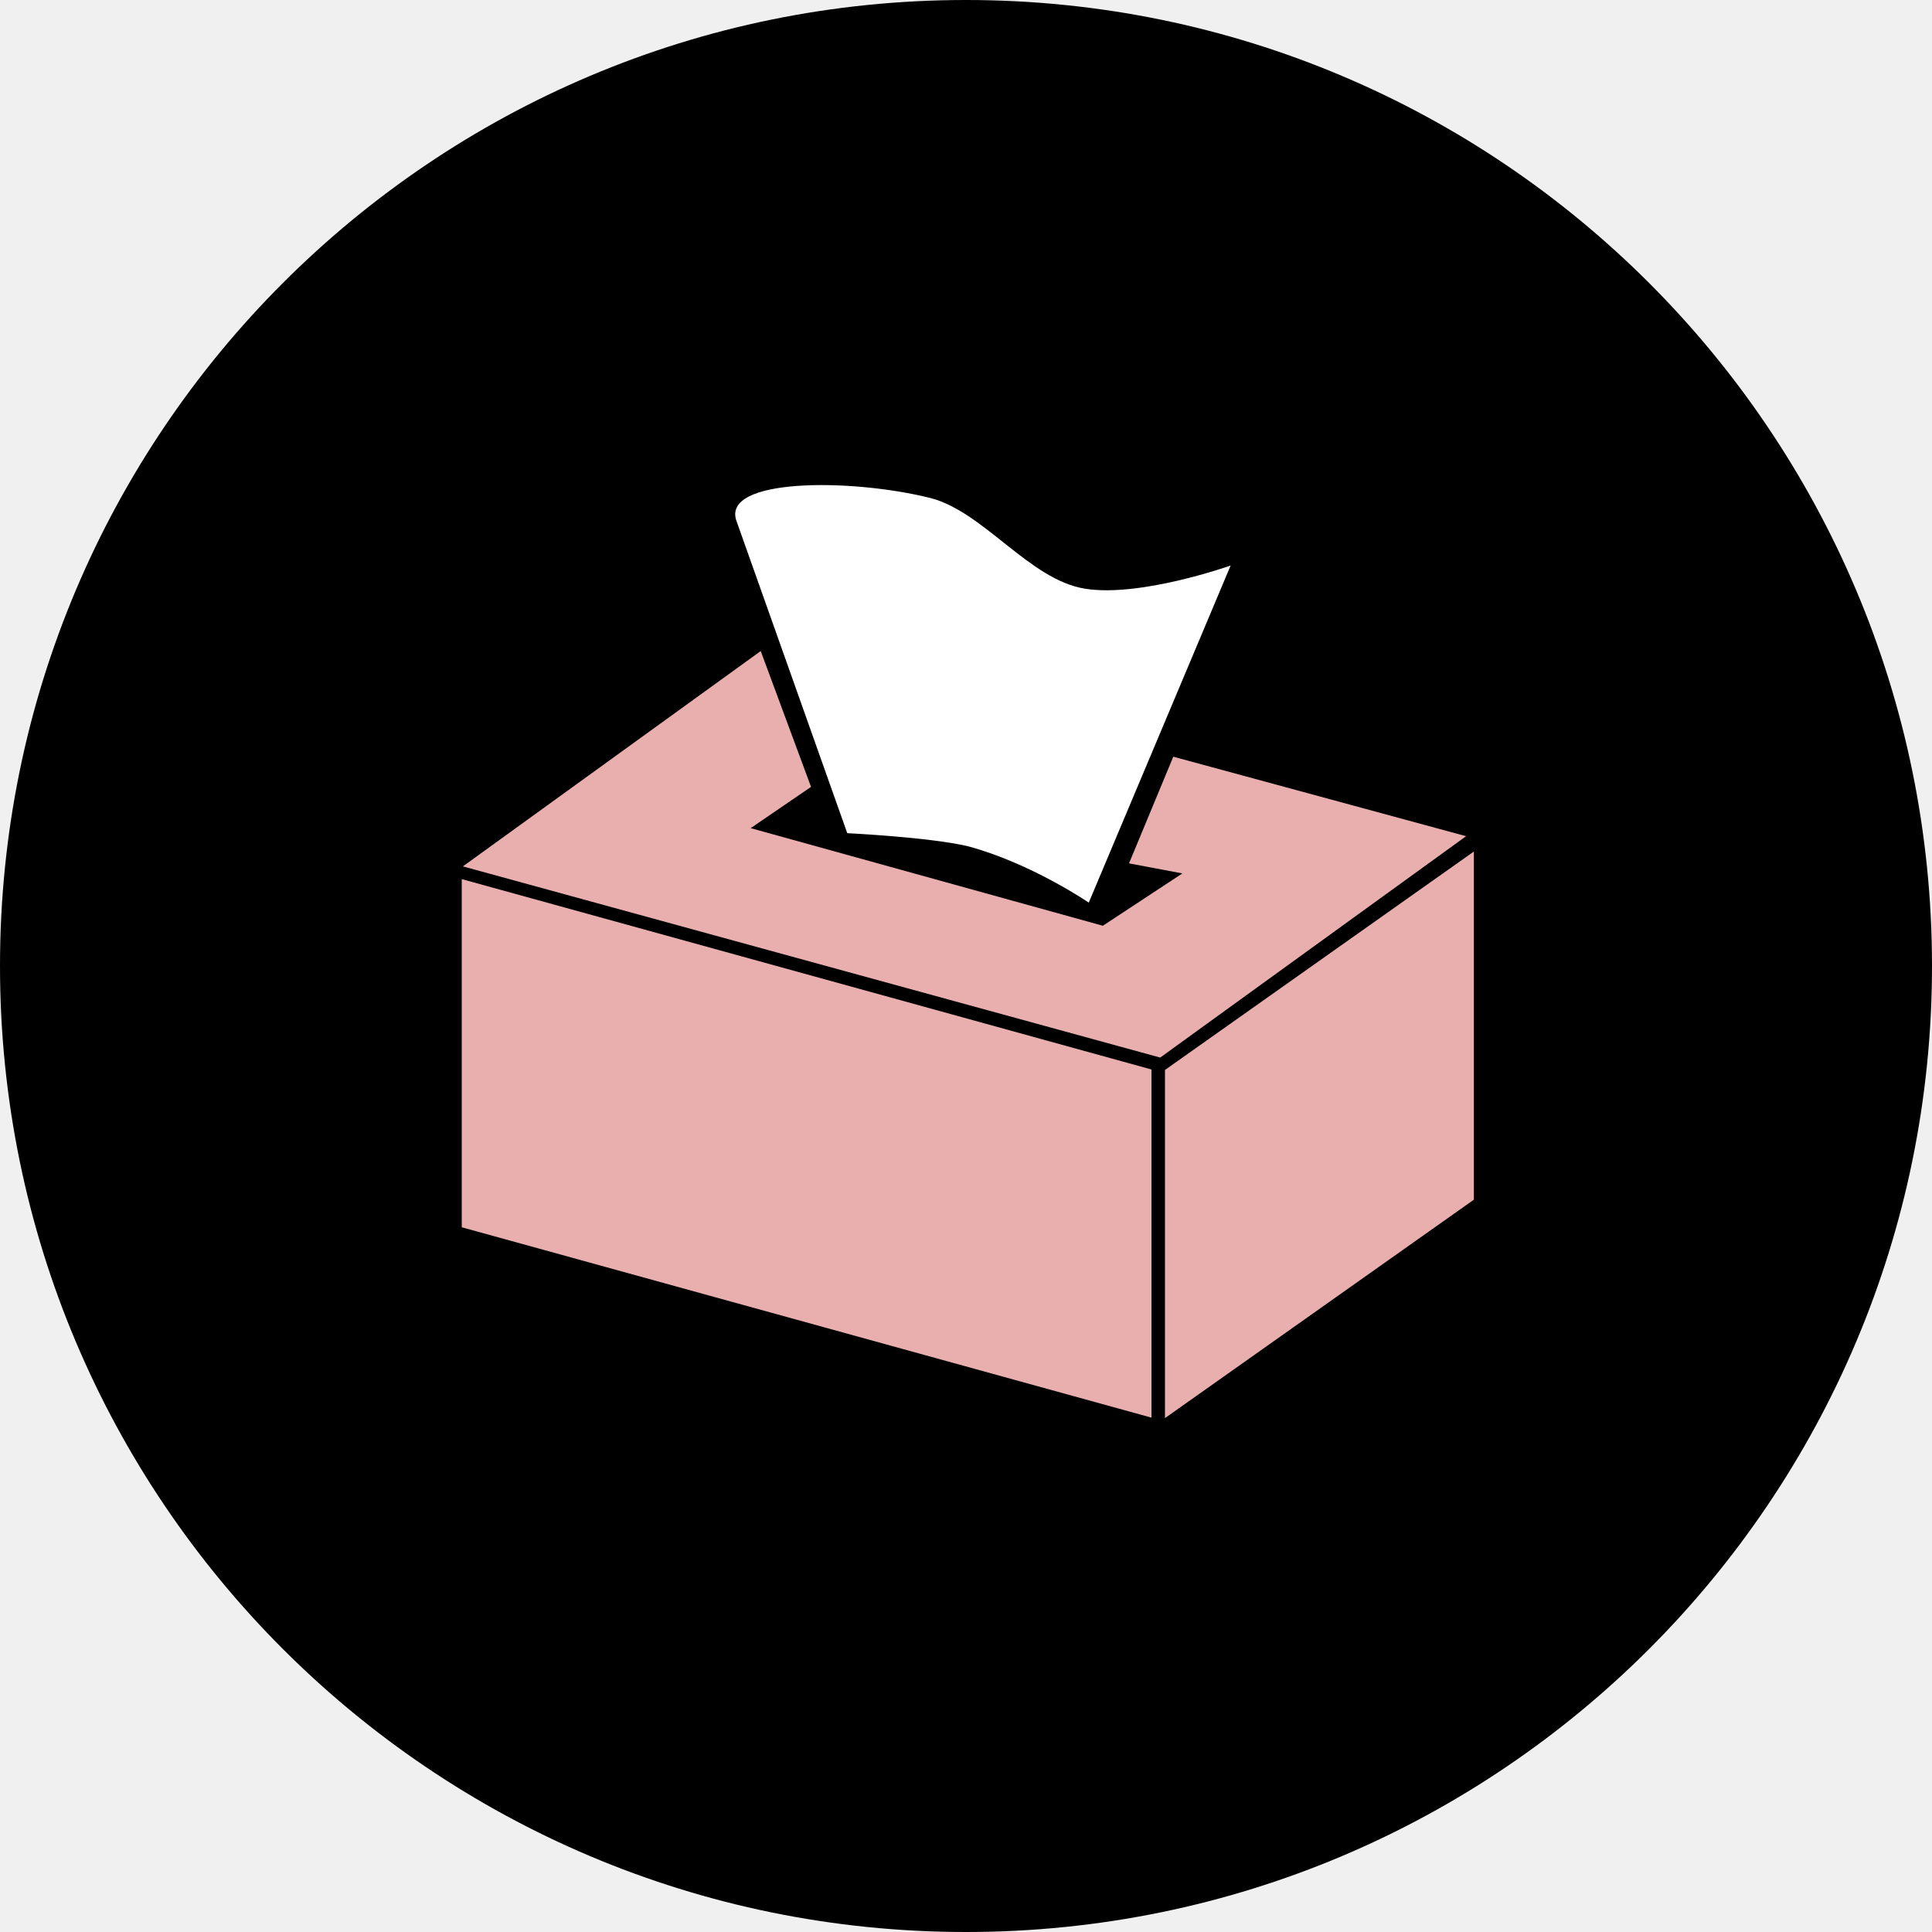
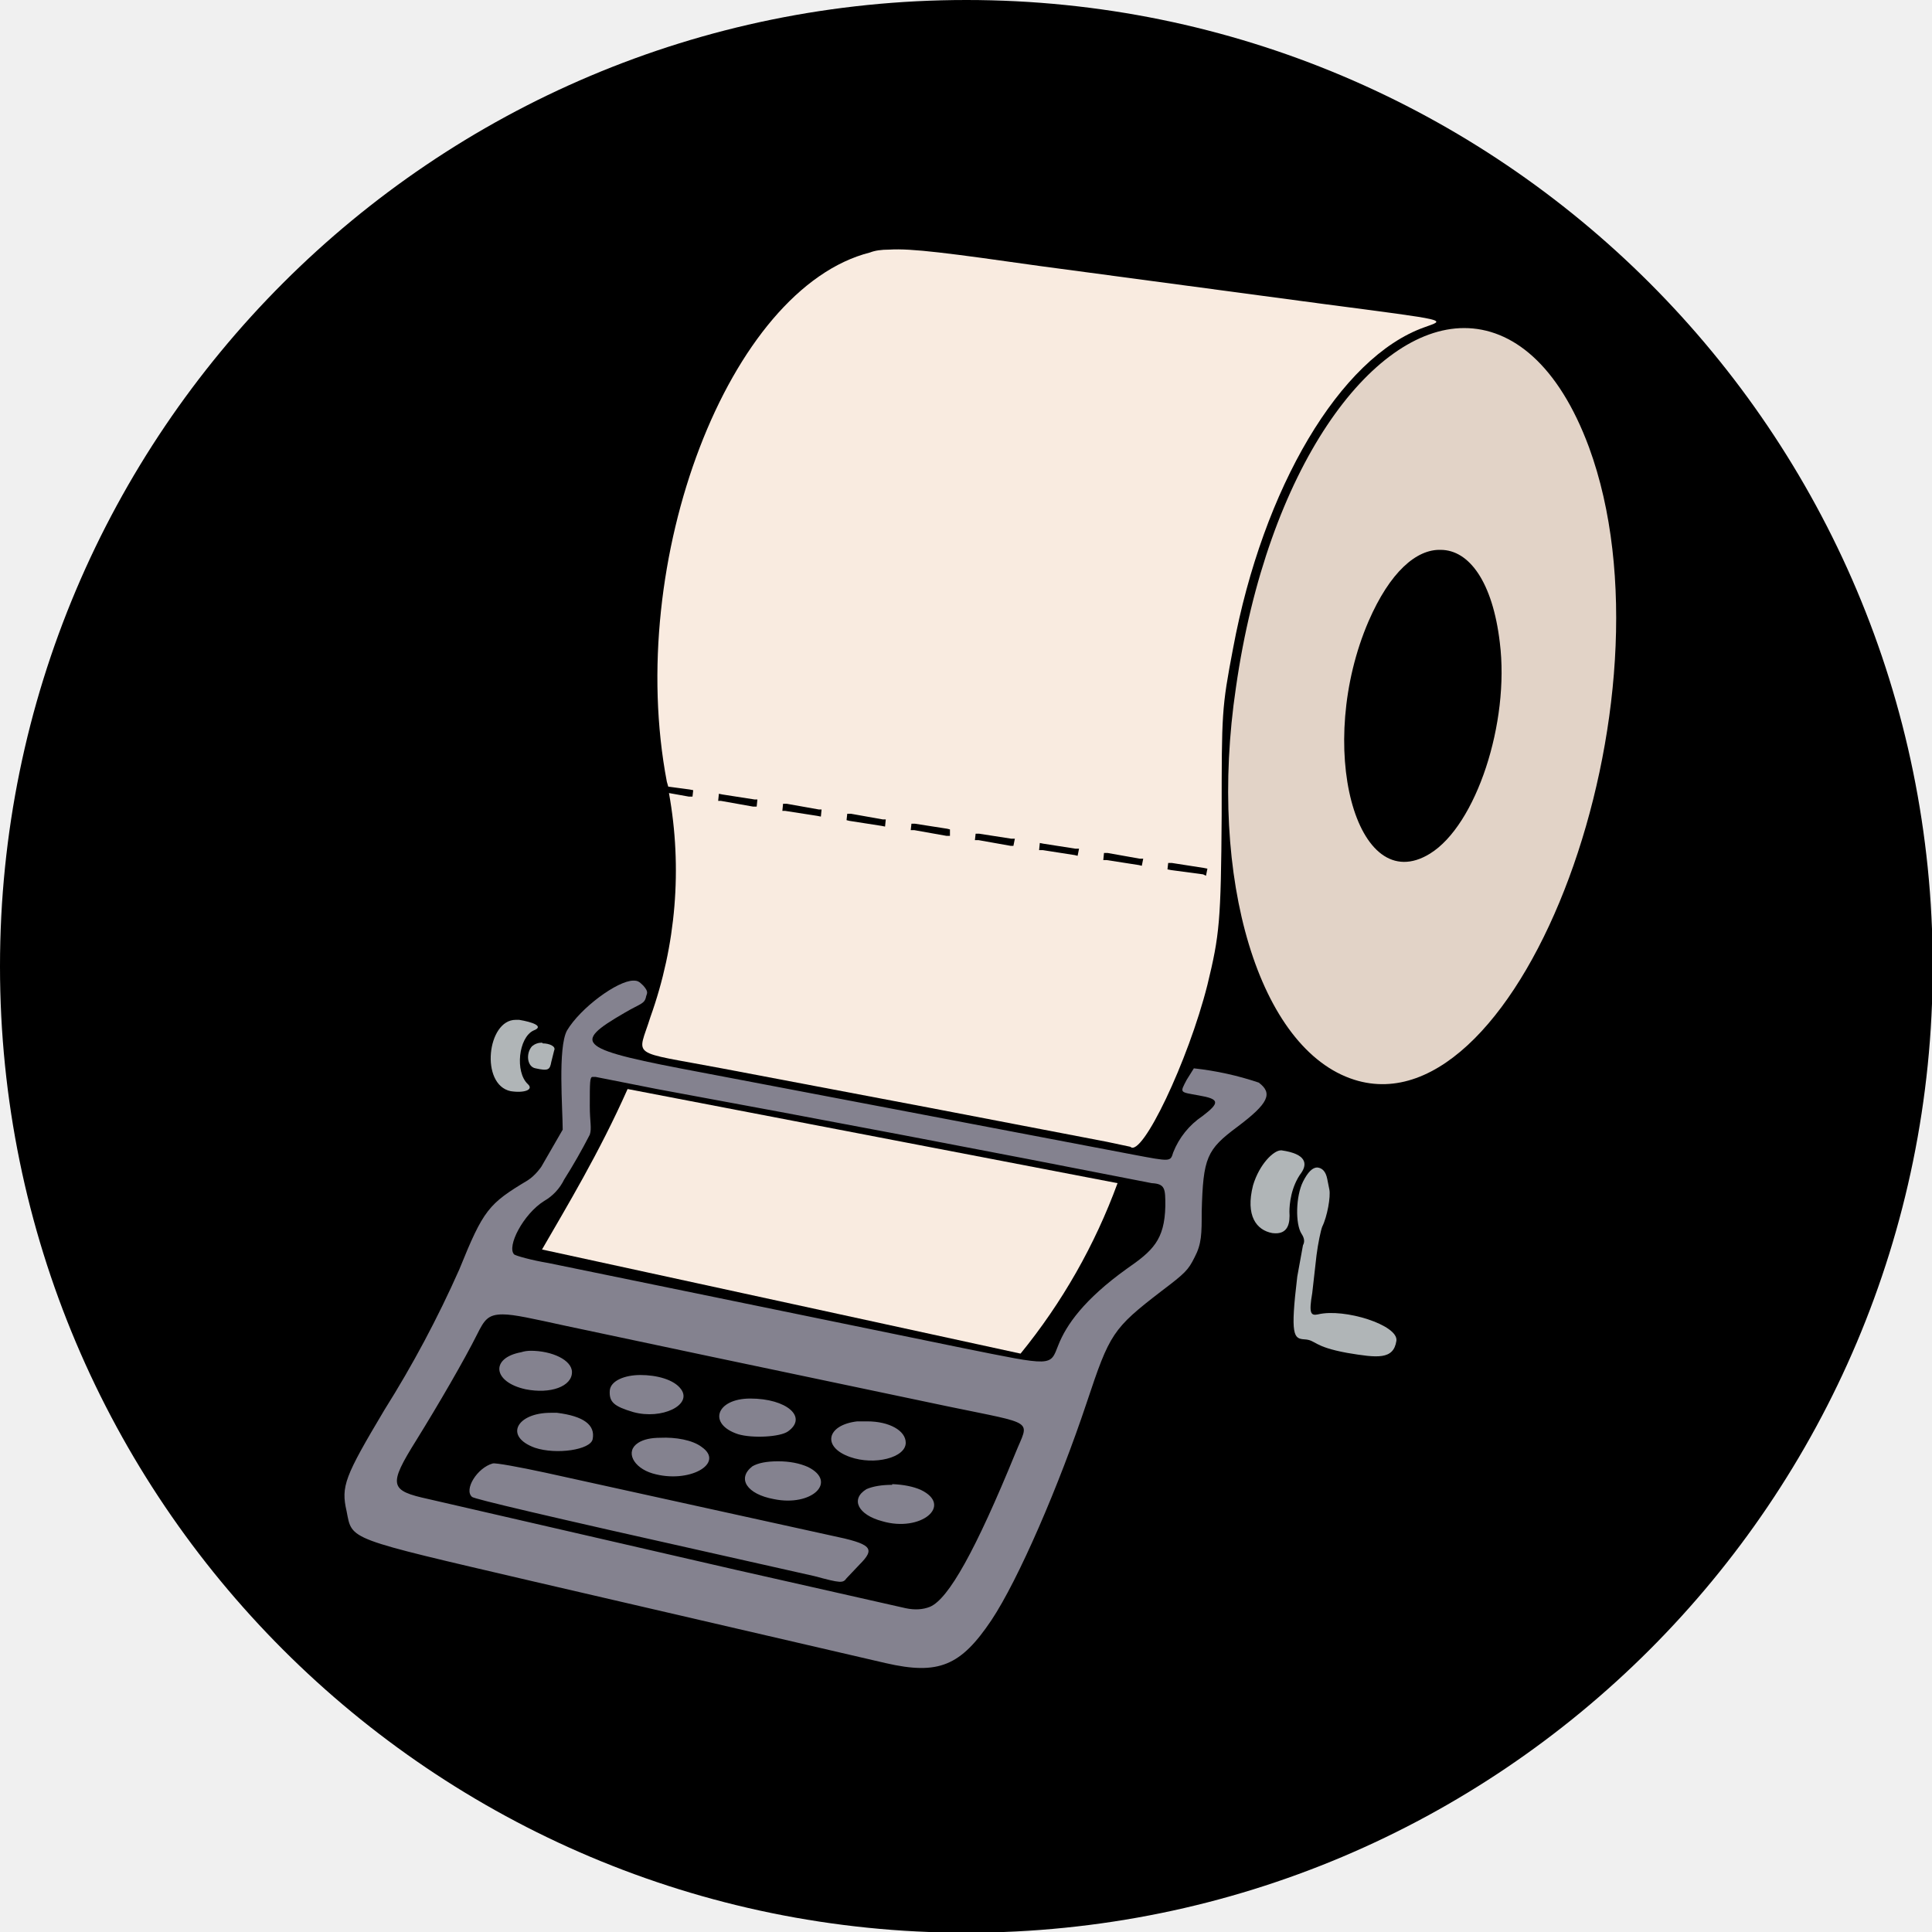
- <svg xmlns="http://www.w3.org/2000/svg" viewBox="0 0 192 192">
-   <circle cx="96" cy="96" r="96" />
-   <rect width="71.1" height="34.6" x="47.6" y="74.7" fill="#e9afaf" ry="0" transform="scale(.96405 1)skewY(14.9)" />
-   <rect width="37.6" height="34.6" x="141.8" y="188.2" fill="#e9afaf" ry="0" transform="scale(.816451 1)skewY(-30)" />
-   <path fill="#e9afaf" d="M75.6 64.7 46 86.1l69.3 19 30.4-22-29.1-7.9-4.4 10.6 5.3 1-7.9 5.2-35-9.7 6-4.1z" />
-   <path fill="#fff" d="M84.2 82.8s8.2.4 12 1.3c6.3 1.7 12 5.6 12 5.6l14.1-33.5s-9 3.2-14.5 2.3-10-7.6-15.3-9c-8-2-20.9-2-19.3 2.3z" />
+ <svg xmlns="http://www.w3.org/2000/svg" width="1024" height="1024" viewBox="0 0 270.9 270.9">
+   <circle cx="135.5" cy="135.5" r="135.5" />
+   <path fill="#b0b5b7" d="M184.7 163.7q-1 0-2 2c-1 2-1.1 5.9-.2 7.3q.6.9.2 1.6l-.8 4.4c-1 8.3-.5 8.7 1 8.8 1.7.1 1.1 1 6 1.9 4.2.7 6.5 1 6.9-1.7.3-2.2-7.3-4.6-11-3.7-1 .2-1.3-.1-.8-3l.6-5.3c.2-1.6.6-3.5.8-4 .7-1.4 1.2-4.2 1-5.2l-.3-1.5q-.3-1.5-1.4-1.6m-5.1-2.4c-1 0-3 1.9-3.9 4.9-1.1 4.3.5 6.3 2.7 6.7 2.3.3 2.5-1.5 2.4-3 0-1 .2-3.5 1.7-5.5.8-1.2.7-2.6-2.8-3.1M76 146.2q-.8 0-1.4.5c-.9 1-.7 2.9.5 3.1 1.8.4 2 .2 2.2-.9l.4-1.6c.3-.6-.7-1-1.6-1" />
+   <path fill="#b0b5b7" d="M72.3 143c-4 0-5 9.1-.7 10 1.9.3 3.3-.2 2.4-1-1.8-1.7-1.3-6.5.8-7.5 1.6-.6-.2-1.2-2-1.5z" />
+   <path fill="#e2d3c7" d="M205.3 46c-13 0-27.6 19.6-32 50.4-4 26.9 3.3 50.8 16.6 55 23.4 7.4 45.9-53.3 32.9-88.7C218.5 51.1 212 46 205.3 46M202 77.1c4 0 7.3 4.5 8.3 13 1.4 11.2-3.3 25.6-9.8 29.6-10.4 6.4-16.1-15.2-8.6-32.6 3-6.9 6.7-10.1 10.1-10" />
+   <path fill="#f9ebe0" d="M124.7 35q-1.7 0-2.7.4c-19.8 5-34.4 43.2-28.5 74.2l.2.7 3 .4.5.1-.1.9h-.5l-2.8-.5a61 61 0 0 1-2.6 31.4c-1.8 5.8-3.2 4.7 10 7.2l29 5.5 25 4.8 3.3.7c1.6 1.6 8.1-12 10.8-22.7 1.7-7 1.9-8.9 2-23.8 0-14.4 0-15 1.6-23.4 4.2-22.5 15-40.8 26.8-45 3-1.1 4-.9-14.3-3.3l-39.6-5.3c-12.7-1.8-18-2.5-21.1-2.3m-23.9 76.3.5.1 4.5.7h.4l-.1 1h-.5l-4.5-.8h-.4zm9 1.4h.5l4.5.8h.4l-.1 1-.5-.1-4.5-.7h-.4zm9 1.4h.5l4.5.8h.4l-.1 1-.5-.1-4.5-.7-.4-.1zm9 1.4h.5l4.5.7.4.1v.9h-.5l-4.5-.8h-.5zm9 1.4h.5l4.5.7h.5l-.2 1h-.4l-4.5-.8h-.5zm9 1.3.5.1 4.5.7h.5l-.2 1-.4-.1-4.5-.7h-.5zm9 1.4h.5l4.5.8h.5l-.2 1-.4-.1-4.5-.7h-.5zm9 1.4h.5l4.5.7.5.1-.2 1-.4-.2-4.5-.6-.5-.1zM88 152.7c-4 9-8.6 16.6-12 22.5l67.1 14.6a83 83 0 0 0 13.6-23.9z" />
+   <path fill="#84828f" d="M90.2 138.2c-.6-.6-.8-.7-1.4-.7-2.2 0-7.4 3.8-9.3 7-1.3 2.4-.6 11-.6 13.9l-3 5.2s-.8 1.2-1.9 1.9c-5.5 3.3-6.2 4.1-9.6 12.5a155 155 0 0 1-10.5 19.7c-5.6 9.4-6.1 10.7-5.3 14.2.8 4.1-.1 3.7 26 9.8l49.6 11.5c7.4 1.7 10.5.4 14.8-6 3.8-5.7 9.5-18.9 13.4-30.6 3.2-9.6 3.6-10.3 10.5-15.6 3.3-2.5 3.7-2.9 4.6-4.7 1-1.9 1-3.3 1-6.4.2-7.6.7-8.7 5-11.9 4.4-3.3 5-4.7 3-6.2a43 43 0 0 0-9.1-2l-1 1.6c-1 1.9-1 1.7 1.7 2.2 2.9.5 3 1 .5 2.9a11 11 0 0 0-4.1 5.1c-.4 1.3-.3 1.3-5.6.3l-60.4-11.5c-17.6-3.3-18.5-4-10.9-8.4 2.2-1.3 2.8-1.2 3-2.3.1-.4.4-.6-.4-1.5m-7 12.8h.3l8.6 1.7a5979 5979 0 0 1 69.4 13.2c1.9.1 1.9.8 1.9 3.2-.1 4.8-1.8 6.3-5.4 8.8-6 4.3-8.5 7.9-9.6 10.7-1.2 3-.6 3-13.5.4l-58-11.9c-2.4-.4-4.5-1-4.8-1.2-1.1-1.1 1.3-5.7 4.2-7.5a7 7 0 0 0 2.8-3q1.9-3 3.6-6.3c.3-.9 0-1.8 0-4 0-3.4 0-4.1.4-4.1m-12.6 33.3c1.6 0 4.2.6 8.8 1.6l20.3 4.3 33.3 7c12.5 2.6 11.4 1.8 9.5 6.5-5.6 13.7-9.4 20.5-12 21.6q-1.5.6-3.4.2l-23.9-5.4-43-9.9c-5.5-1.2-5.7-1.9-1.7-8.3 3.1-5 6.7-11.2 8.5-14.8 1-2 1.5-2.8 3.6-2.8m4 5.1q-.8 0-1.4.2c-4.4.8-4 4.2.6 5.2 3.5.7 6.5-.4 6.5-2.4 0-1.7-2.8-3-5.8-3m15.4 3.4c-2.2 0-4.2.8-4.3 2.2-.1 1.6.6 2.2 3.3 3 4 1.1 8.3-1 6.7-3.2-1-1.4-3.5-2-5.7-2m15.4 3.3c-4.8 0-6 3.6-1.7 5 2 .6 5.9.4 7-.4 2.8-2-.2-4.6-5.3-4.6m-28 2c-4.7 0-6.6 3.3-2.2 4.9 3 1 7.8.3 8.1-1.2q.6-3-5-3.7zm44.4 1.2h-1.4c-4.3.5-5 3.6-1 5 3.4 1.2 7.8.1 7.8-2 0-1.7-2.3-3-5.4-3m-29 2.3q-2 0-3.1.7c-1.9 1.2-.7 3.5 2 4.3 5.1 1.5 10.2-1.4 6.9-3.7-1.3-1-3.7-1.4-5.8-1.3m16.5 3.3q-2.4 0-3.6.7c-2.2 1.7-.8 3.9 3 4.6 5.3 1.1 9-2.4 4.8-4.5q-1.8-.8-4.2-.8m-40 .3c-2.2.6-4.1 3.7-2.9 4.7.4.3 9.6 2.5 36 8.4l12 2.7c3.7 1 4 1 4.5.3l1.8-1.9c2.3-2.3 1.8-2.9-4-4.1l-40-8.8c-3.7-.8-7-1.4-7.4-1.3m56 3q-2.2 0-3.6.6c-2.3 1.4-1.2 3.6 2.2 4.5 5.4 1.6 10-2.2 5.4-4.4q-1.6-.7-4-.8" />
</svg>
